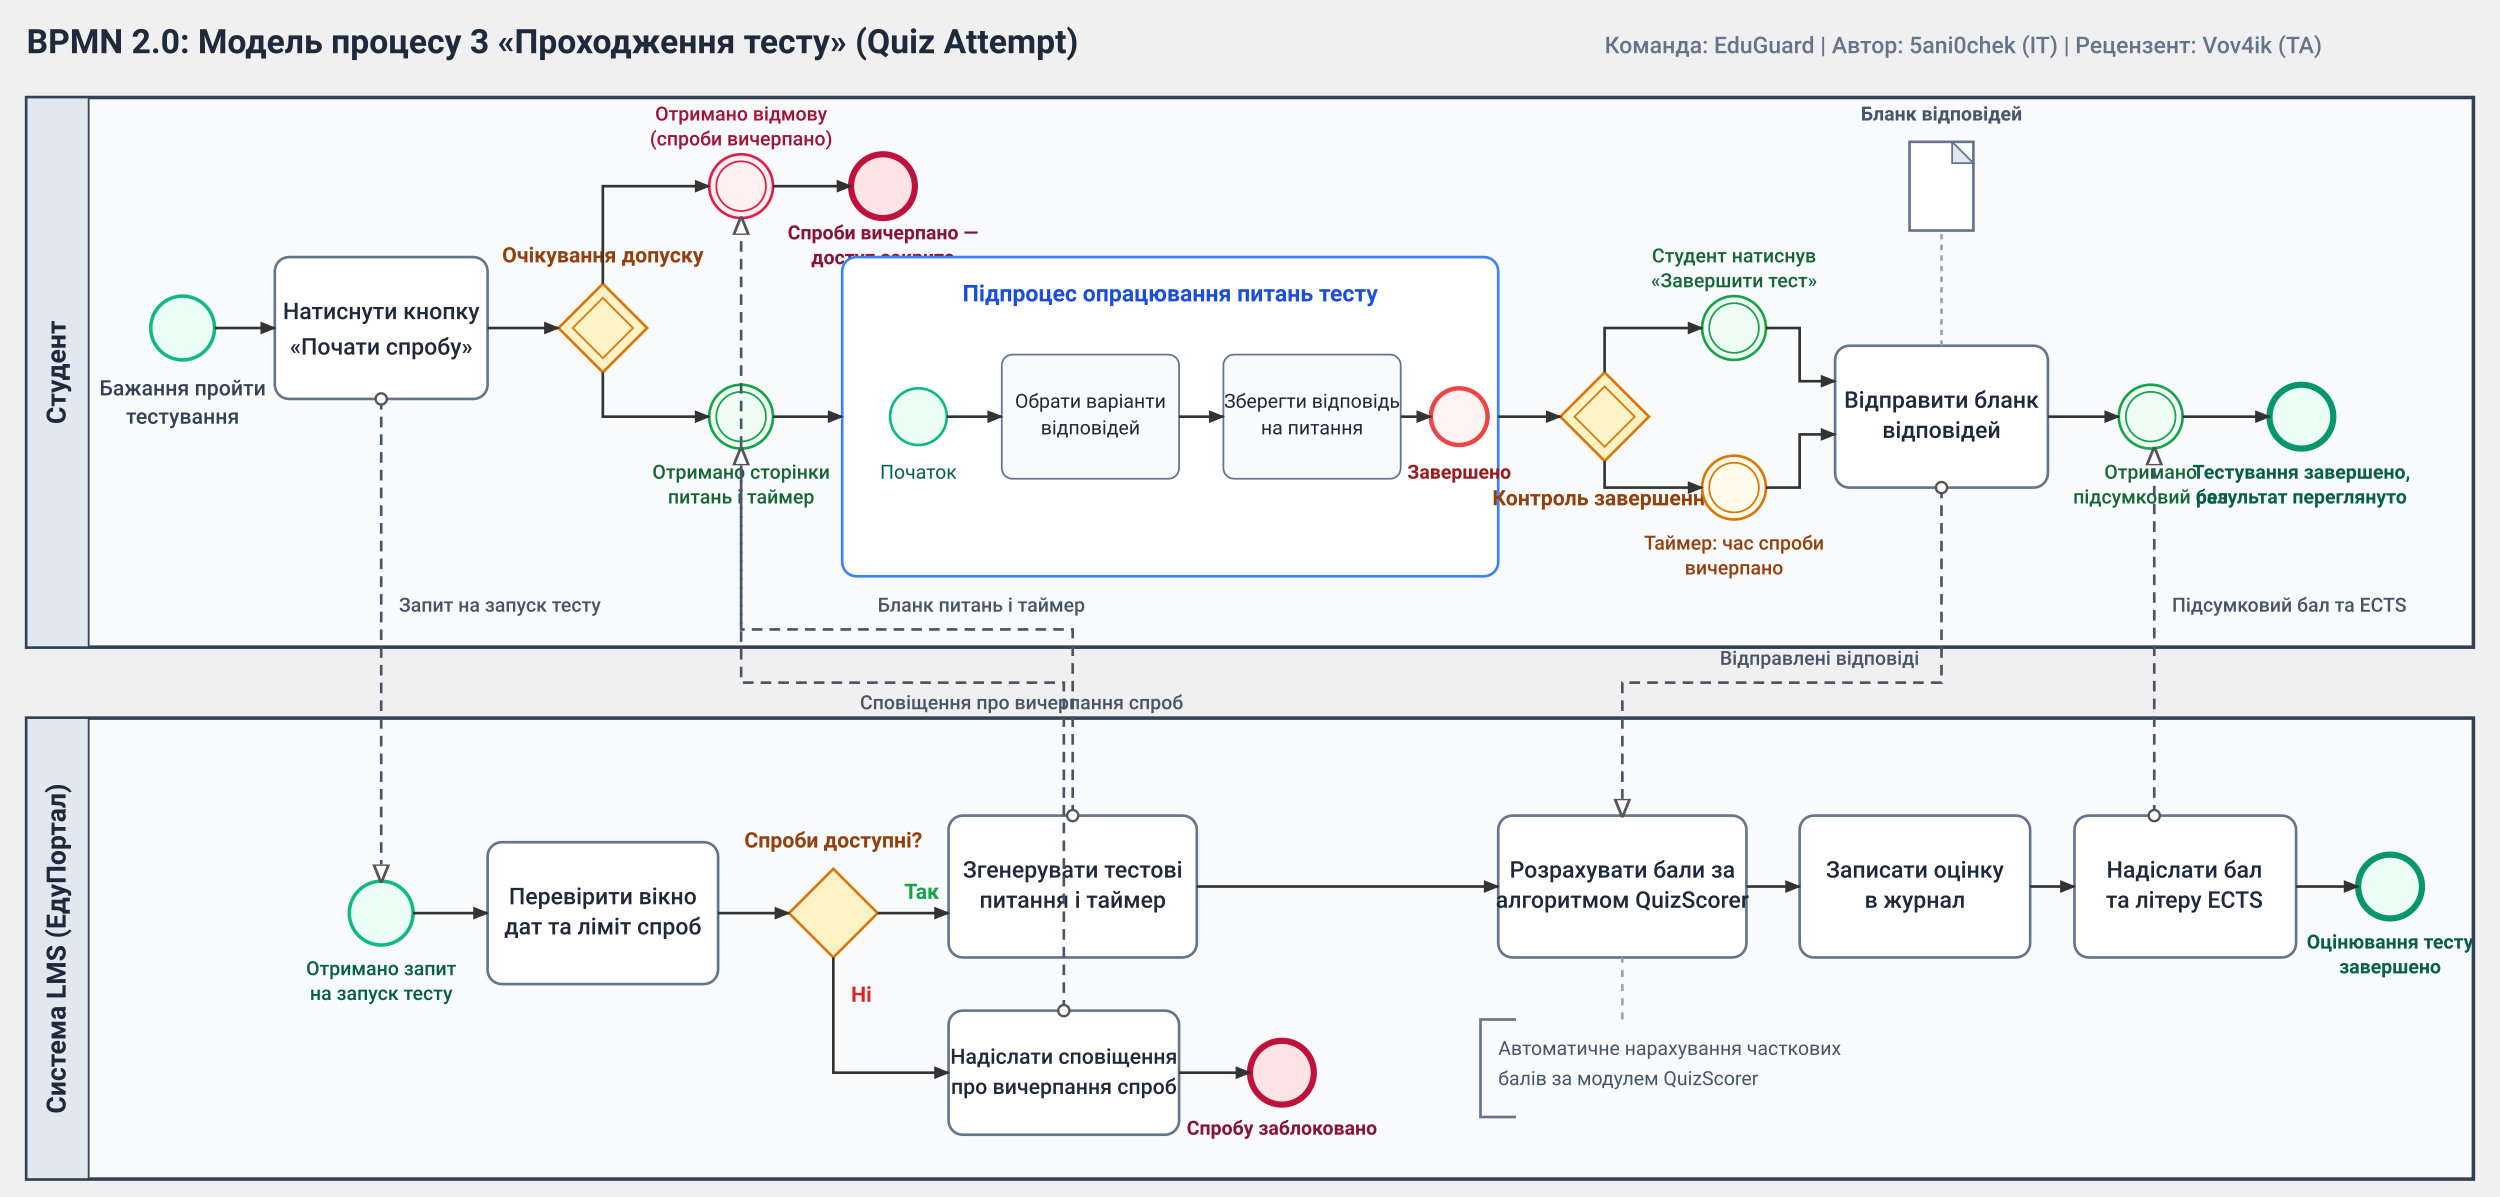
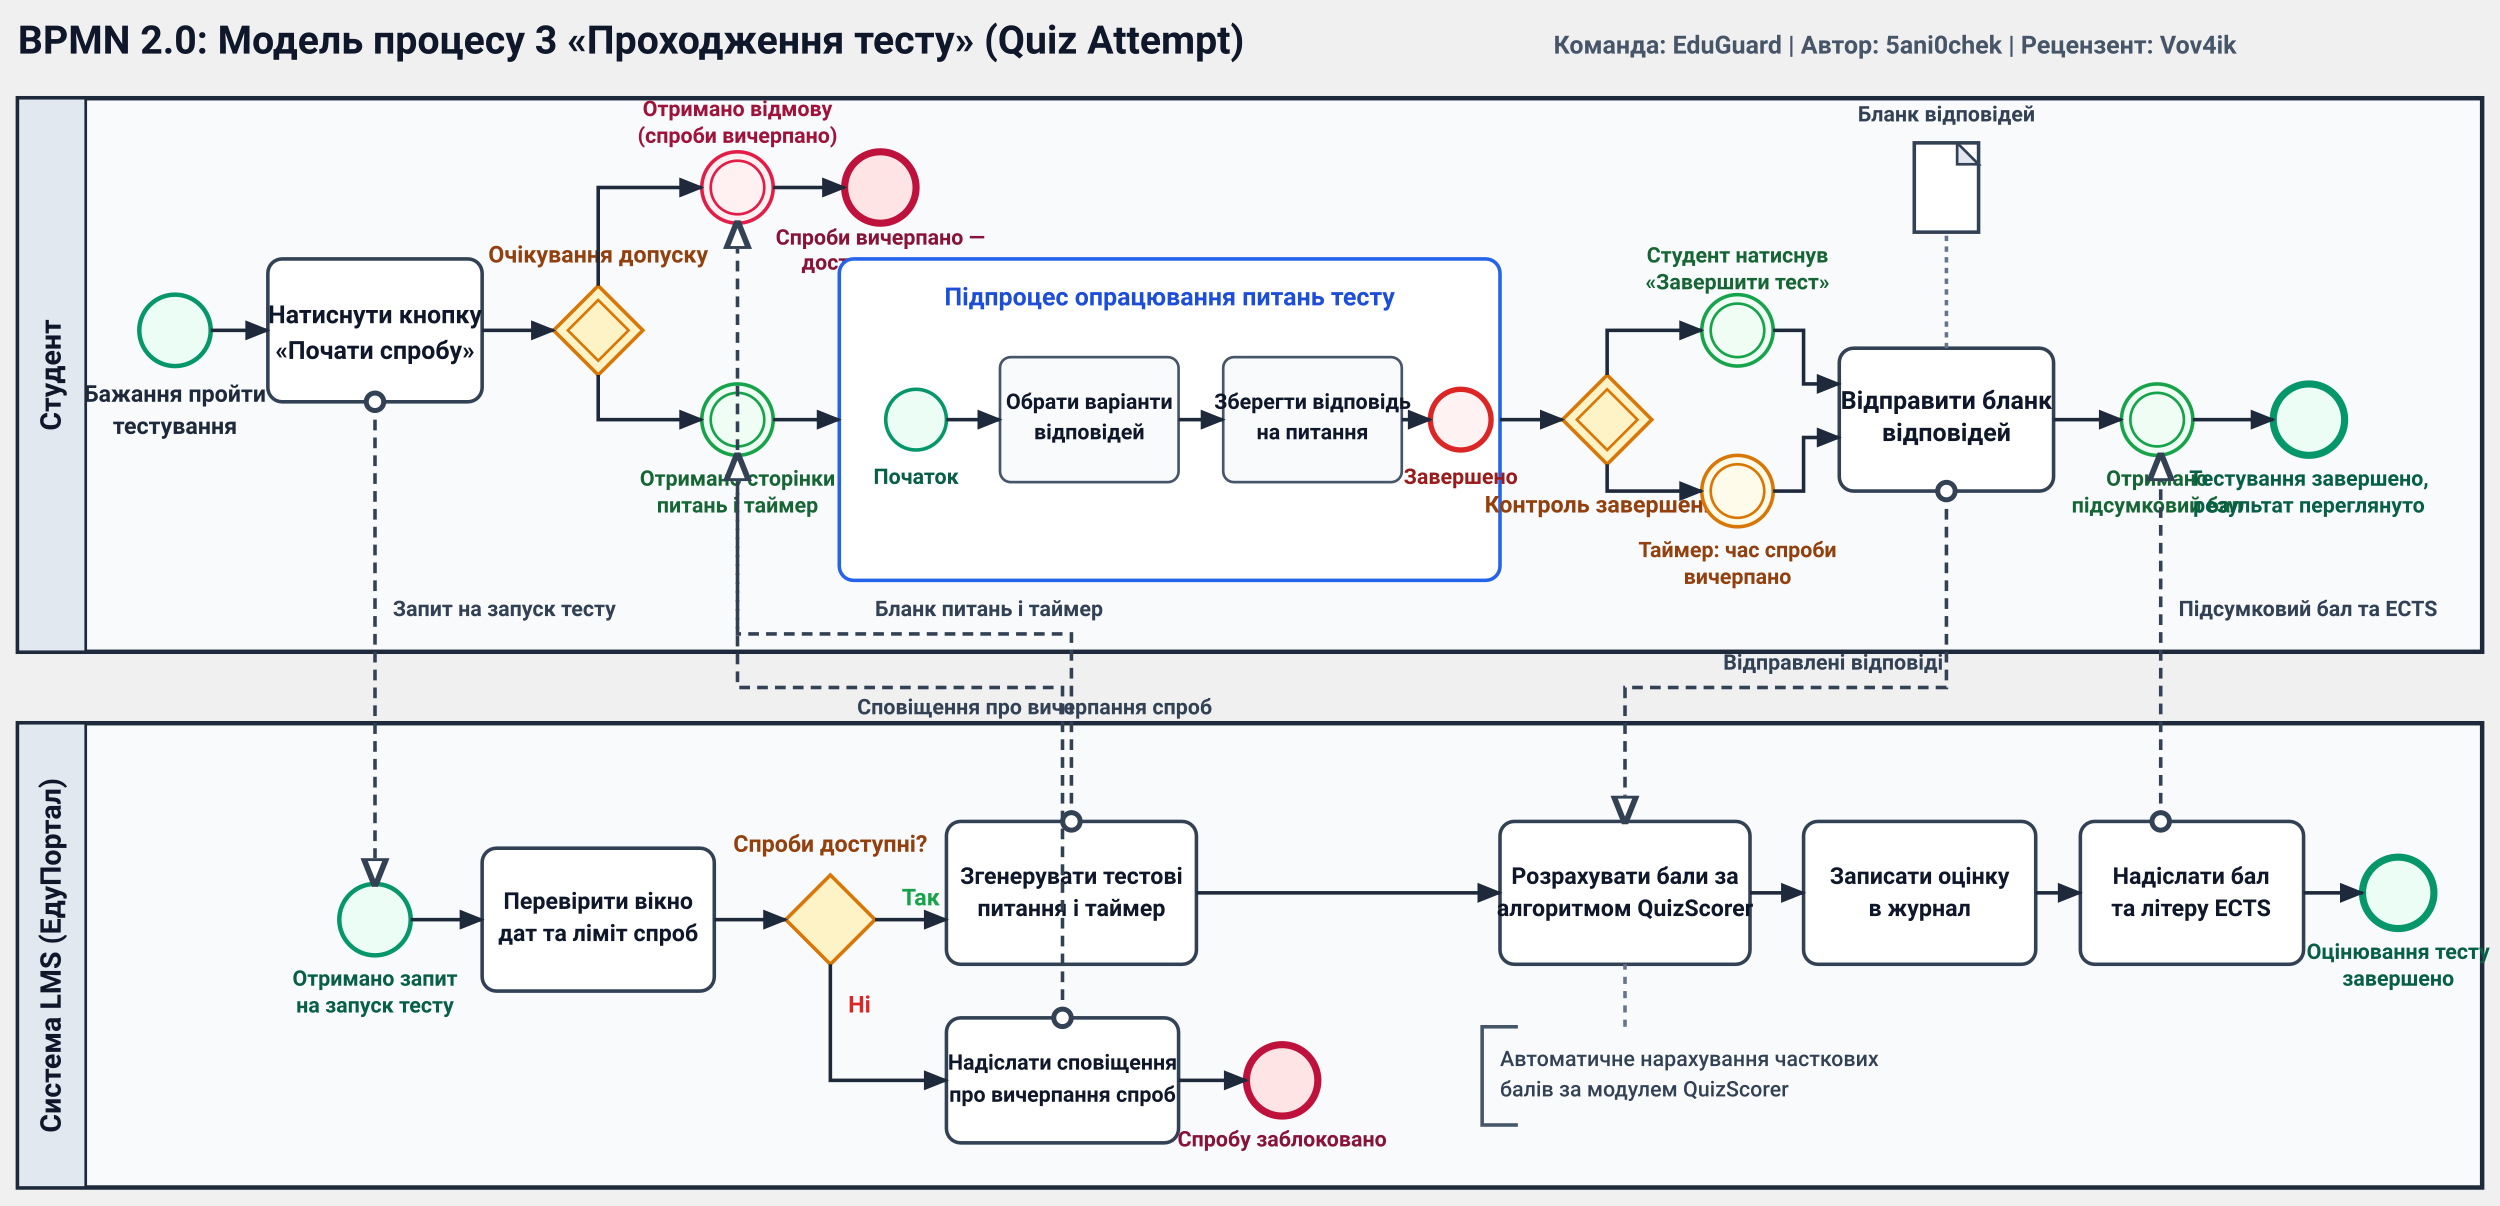
- <svg xmlns="http://www.w3.org/2000/svg" viewBox="145 25 1410 675" width="100%" height="100%" style="background-color: #ffffff; font-family: -apple-system, BlinkMacSystemFont, 'Segoe UI', Roboto, Helvetica, Arial, sans-serif;">
+ <svg xmlns="http://www.w3.org/2000/svg" viewBox="150 25 1400 675" width="100%" height="auto" style="background-color: #ffffff; font-family: -apple-system, BlinkMacSystemFont, 'Segoe UI', Roboto, Helvetica, Arial, sans-serif;">
  <defs>
-     <marker id="arrow" viewBox="0 0 10 10" refX="9" refY="5" markerWidth="6" markerHeight="6" orient="auto-start-reverse">
-       <path d="M 0 1 L 10 5 L 0 9 z" fill="#333333" />
+     <marker id="arrow" viewBox="0 0 10 10" refX="9" refY="5" markerWidth="7" markerHeight="7" orient="auto-start-reverse">
+       <path d="M 0 1 L 10 5 L 0 9 z" fill="#1e293b" />
    </marker>
-     <marker id="msg-arrow" viewBox="0 0 10 10" refX="9" refY="5" markerWidth="7" markerHeight="7" orient="auto-start-reverse">
-       <path d="M 0 1 L 10 5 L 0 9 z" fill="#ffffff" stroke="#555555" stroke-width="1.5" />
+     <marker id="msg-arrow" viewBox="0 0 10 10" refX="9" refY="5" markerWidth="8" markerHeight="8" orient="auto-start-reverse">
+       <path d="M 0 1 L 10 5 L 0 9 z" fill="#ffffff" stroke="#334155" stroke-width="2" />
    </marker>
-     <marker id="msg-start" viewBox="0 0 10 10" refX="5" refY="5" markerWidth="6" markerHeight="6" orient="auto">
-       <circle cx="5" cy="5" r="3.5" fill="#ffffff" stroke="#555555" stroke-width="1.5" />
+     <marker id="msg-start" viewBox="0 0 10 10" refX="5" refY="5" markerWidth="7" markerHeight="7" orient="auto">
+       <circle cx="5" cy="5" r="3.5" fill="#ffffff" stroke="#334155" stroke-width="2" />
    </marker>
  </defs>
-   <text x="160" y="55" font-size="19" font-weight="bold" fill="#1e293b">BPMN 2.0: Модель процесу 3 «Проходження тесту» (Quiz Attempt)</text>
-   <text x="1050" y="55" font-size="13" font-weight="500" fill="#64748b">Команда: EduGuard | Автор: 5ani0chek (ІТ) | Рецензент: Vov4ik (ТА)</text>
-   <rect x="160" y="80" width="1380" height="310" fill="#f8fafc" stroke="#334155" stroke-width="2" />
-   <rect x="160" y="80" width="35" height="310" fill="#e2e8f0" stroke="#334155" stroke-width="1" />
-   <text x="-235" y="182" transform="rotate(-90)" font-size="15" font-weight="bold" fill="#1e293b" text-anchor="middle">Студент</text>
-   <circle cx="248" cy="210" r="18" fill="#ecfdf5" stroke="#10b981" stroke-width="2" />
-   <text x="248" y="248" font-size="12" font-weight="500" fill="#334155" text-anchor="middle">Бажання пройти</text>
-   <text x="248" y="264" font-size="12" font-weight="500" fill="#334155" text-anchor="middle">тестування</text>
-   <rect x="300" y="170" width="120" height="80" rx="8" fill="#ffffff" stroke="#64748b" stroke-width="1.5" />
-   <text x="360" y="205" font-size="13" font-weight="500" fill="#1e293b" text-anchor="middle">Натиснути кнопку</text>
-   <text x="360" y="225" font-size="13" font-weight="500" fill="#1e293b" text-anchor="middle">«Почати спробу»</text>
-   <polygon points="485,185 510,210 485,235 460,210" fill="#fef3c7" stroke="#d97706" stroke-width="1.5" />
-   <polygon points="485,193 502,210 485,227 468,210" fill="none" stroke="#d97706" stroke-width="1" />
-   <text x="485" y="173" font-size="12" font-weight="600" fill="#92400e" text-anchor="middle">Очікування допуску</text>
-   <circle cx="563" cy="130" r="18" fill="#fff1f2" stroke="#e11d48" stroke-width="1.5" />
-   <circle cx="563" cy="130" r="14" fill="none" stroke="#e11d48" stroke-width="1" />
-   <text x="563" y="93" font-size="11" font-weight="500" fill="#9f1239" text-anchor="middle">Отримано відмову</text>
-   <text x="563" y="107" font-size="11" font-weight="500" fill="#9f1239" text-anchor="middle">(спроби вичерпано)</text>
-   <circle cx="643" cy="130" r="18" fill="#ffe4e6" stroke="#be123c" stroke-width="3.5" />
-   <text x="643" y="160" font-size="11" font-weight="600" fill="#881337" text-anchor="middle">Спроби вичерпано —</text>
-   <text x="643" y="174" font-size="11" font-weight="600" fill="#881337" text-anchor="middle">доступ закрито</text>
-   <circle cx="563" cy="260" r="18" fill="#f0fdf4" stroke="#16a34a" stroke-width="1.5" />
-   <circle cx="563" cy="260" r="14" fill="none" stroke="#16a34a" stroke-width="1" />
-   <text x="563" y="295" font-size="11" font-weight="500" fill="#166534" text-anchor="middle">Отримано сторінки</text>
-   <text x="563" y="309" font-size="11" font-weight="500" fill="#166534" text-anchor="middle">питань і таймер</text>
-   <rect x="620" y="170" width="370" height="180" rx="8" fill="#ffffff" stroke="#3b82f6" stroke-width="1.5" />
-   <text x="805" y="195" font-size="13" font-weight="bold" fill="#1d4ed8" text-anchor="middle">Підпроцес опрацювання питань тесту</text>
-   <circle cx="663" cy="260" r="16" fill="#ecfdf5" stroke="#10b981" stroke-width="1.5" />
-   <text x="663" y="295" font-size="11" fill="#065f46" text-anchor="middle">Початок</text>
-   <rect x="710" y="225" width="100" height="70" rx="6" fill="#f8fafc" stroke="#64748b" stroke-width="1" />
-   <text x="760" y="255" font-size="11" fill="#1e293b" text-anchor="middle">Обрати варіанти</text>
-   <text x="760" y="270" font-size="11" fill="#1e293b" text-anchor="middle">відповідей</text>
-   <rect x="835" y="225" width="100" height="70" rx="6" fill="#f8fafc" stroke="#64748b" stroke-width="1" />
-   <text x="885" y="255" font-size="11" fill="#1e293b" text-anchor="middle">Зберегти відповідь</text>
-   <text x="885" y="270" font-size="11" fill="#1e293b" text-anchor="middle">на питання</text>
-   <circle cx="968" cy="260" r="16" fill="#fef2f2" stroke="#ef4444" stroke-width="2.5" />
-   <text x="968" y="295" font-size="11" font-weight="600" fill="#991b1b" text-anchor="middle">Завершено</text>
-   <polygon points="1050,235 1075,260 1050,285 1025,260" fill="#fef3c7" stroke="#d97706" stroke-width="1.5" />
-   <polygon points="1050,243 1067,260 1050,277 1033,260" fill="none" stroke="#d97706" stroke-width="1" />
-   <text x="1050" y="310" font-size="12" font-weight="600" fill="#92400e" text-anchor="middle">Контроль завершення</text>
-   <circle cx="1123" cy="210" r="18" fill="#f0fdf4" stroke="#16a34a" stroke-width="1.5" />
-   <circle cx="1123" cy="210" r="14" fill="none" stroke="#16a34a" stroke-width="1" />
-   <text x="1123" y="173" font-size="11" font-weight="500" fill="#166534" text-anchor="middle">Студент натиснув</text>
-   <text x="1123" y="187" font-size="11" font-weight="500" fill="#166534" text-anchor="middle">«Завершити тест»</text>
-   <circle cx="1123" cy="300" r="18" fill="#fffbeb" stroke="#d97706" stroke-width="1.5" />
-   <circle cx="1123" cy="300" r="14" fill="none" stroke="#d97706" stroke-width="1" />
-   <text x="1123" y="335" font-size="11" font-weight="500" fill="#92400e" text-anchor="middle">Таймер: час спроби</text>
-   <text x="1123" y="349" font-size="11" font-weight="500" fill="#92400e" text-anchor="middle">вичерпано</text>
-   <rect x="1180" y="220" width="120" height="80" rx="8" fill="#ffffff" stroke="#64748b" stroke-width="1.5" />
-   <text x="1240" y="255" font-size="13" font-weight="500" fill="#1e293b" text-anchor="middle">Відправити бланк</text>
-   <text x="1240" y="272" font-size="13" font-weight="500" fill="#1e293b" text-anchor="middle">відповідей</text>
-   <rect x="1222" y="105" width="36" height="50" fill="#ffffff" stroke="#64748b" stroke-width="1.5" />
-   <polyline points="1246,105 1258,117 1246,117 1246,105" fill="#e2e8f0" stroke="#64748b" stroke-width="1" />
-   <text x="1240" y="93" font-size="11" font-weight="600" fill="#475569" text-anchor="middle">Бланк відповідей</text>
-   <circle cx="1358" cy="260" r="18" fill="#f0fdf4" stroke="#16a34a" stroke-width="1.5" />
-   <circle cx="1358" cy="260" r="14" fill="none" stroke="#16a34a" stroke-width="1" />
-   <text x="1358" y="295" font-size="11" font-weight="500" fill="#166534" text-anchor="middle">Отримано</text>
-   <text x="1358" y="309" font-size="11" font-weight="500" fill="#166534" text-anchor="middle">підсумковий бал</text>
-   <circle cx="1443" cy="260" r="18" fill="#ecfdf5" stroke="#059669" stroke-width="3.5" />
-   <text x="1443" y="295" font-size="11" font-weight="600" fill="#065f46" text-anchor="middle">Тестування завершено,</text>
-   <text x="1443" y="309" font-size="11" font-weight="600" fill="#065f46" text-anchor="middle">результат переглянуто</text>
-   <rect x="160" y="430" width="1380" height="260" fill="#f8fafc" stroke="#334155" stroke-width="2" />
-   <rect x="160" y="430" width="35" height="260" fill="#e2e8f0" stroke="#334155" stroke-width="1" />
-   <text x="-560" y="182" transform="rotate(-90)" font-size="15" font-weight="bold" fill="#1e293b" text-anchor="middle">Система LMS (ЕдуПортал)</text>
-   <circle cx="360" cy="540" r="18" fill="#ecfdf5" stroke="#10b981" stroke-width="2" />
-   <text x="360" y="575" font-size="11" font-weight="500" fill="#065f46" text-anchor="middle">Отримано запит</text>
-   <text x="360" y="589" font-size="11" font-weight="500" fill="#065f46" text-anchor="middle">на запуск тесту</text>
-   <rect x="420" y="500" width="130" height="80" rx="8" fill="#ffffff" stroke="#64748b" stroke-width="1.5" />
-   <text x="485" y="535" font-size="13" font-weight="500" fill="#1e293b" text-anchor="middle">Перевірити вікно</text>
-   <text x="485" y="552" font-size="13" font-weight="500" fill="#1e293b" text-anchor="middle">дат та ліміт спроб</text>
-   <polygon points="615,515 640,540 615,565 590,540" fill="#fef3c7" stroke="#d97706" stroke-width="1.5" />
-   <text x="615" y="503" font-size="12" font-weight="600" fill="#92400e" text-anchor="middle">Спроби доступні?</text>
-   <rect x="680" y="595" width="130" height="70" rx="8" fill="#ffffff" stroke="#64748b" stroke-width="1.5" />
-   <text x="745" y="625" font-size="12" font-weight="500" fill="#1e293b" text-anchor="middle">Надіслати сповіщення</text>
-   <text x="745" y="642" font-size="12" font-weight="500" fill="#1e293b" text-anchor="middle">про вичерпання спроб</text>
-   <circle cx="868" cy="630" r="18" fill="#ffe4e6" stroke="#be123c" stroke-width="3.5" />
-   <text x="868" y="665" font-size="11" font-weight="600" fill="#881337" text-anchor="middle">Спробу заблоковано</text>
-   <rect x="680" y="485" width="140" height="80" rx="8" fill="#ffffff" stroke="#64748b" stroke-width="1.5" />
-   <text x="750" y="520" font-size="13" font-weight="500" fill="#1e293b" text-anchor="middle">Згенерувати тестові</text>
-   <text x="750" y="537" font-size="13" font-weight="500" fill="#1e293b" text-anchor="middle">питання і таймер</text>
-   <rect x="990" y="485" width="140" height="80" rx="8" fill="#ffffff" stroke="#64748b" stroke-width="1.5" />
-   <text x="1060" y="520" font-size="13" font-weight="500" fill="#1e293b" text-anchor="middle">Розрахувати бали за</text>
-   <text x="1060" y="537" font-size="13" font-weight="500" fill="#1e293b" text-anchor="middle">алгоритмом QuizScorer</text>
-   <rect x="1160" y="485" width="130" height="80" rx="8" fill="#ffffff" stroke="#64748b" stroke-width="1.5" />
-   <text x="1225" y="520" font-size="13" font-weight="500" fill="#1e293b" text-anchor="middle">Записати оцінку</text>
-   <text x="1225" y="537" font-size="13" font-weight="500" fill="#1e293b" text-anchor="middle">в журнал</text>
-   <rect x="1315" y="485" width="125" height="80" rx="8" fill="#ffffff" stroke="#64748b" stroke-width="1.5" />
-   <text x="1377" y="520" font-size="13" font-weight="500" fill="#1e293b" text-anchor="middle">Надіслати бал</text>
-   <text x="1377" y="537" font-size="13" font-weight="500" fill="#1e293b" text-anchor="middle">та літеру ECTS</text>
-   <circle cx="1493" cy="525" r="18" fill="#ecfdf5" stroke="#059669" stroke-width="3.5" />
-   <text x="1493" y="560" font-size="11" font-weight="600" fill="#065f46" text-anchor="middle">Оцінювання тесту</text>
-   <text x="1493" y="574" font-size="11" font-weight="600" fill="#065f46" text-anchor="middle">завершено</text>
-   <path d="M 1000 600 L 980 600 L 980 655 L 1000 655" fill="none" stroke="#64748b" stroke-width="1.5" />
-   <text x="990" y="620" font-size="11" fill="#475569">Автоматичне нарахування часткових</text>
-   <text x="990" y="637" font-size="11" fill="#475569">балів за модулем QuizScorer</text>
-   <path d="M 1060 600 L 1060 565" fill="none" stroke="#94a3b8" stroke-width="1.5" stroke-dasharray="4,4" />
-   <path d="M 266 210 L 300 210" fill="none" stroke="#333333" stroke-width="1.5" marker-end="url(#arrow)" />
-   <path d="M 420 210 L 460 210" fill="none" stroke="#333333" stroke-width="1.5" marker-end="url(#arrow)" />
-   <path d="M 485 185 L 485 130 L 545 130" fill="none" stroke="#333333" stroke-width="1.5" marker-end="url(#arrow)" />
-   <path d="M 581 130 L 625 130" fill="none" stroke="#333333" stroke-width="1.5" marker-end="url(#arrow)" />
-   <path d="M 485 235 L 485 260 L 545 260" fill="none" stroke="#333333" stroke-width="1.5" marker-end="url(#arrow)" />
-   <path d="M 581 260 L 620 260" fill="none" stroke="#333333" stroke-width="1.5" marker-end="url(#arrow)" />
-   <path d="M 679 260 L 710 260" fill="none" stroke="#333333" stroke-width="1.5" marker-end="url(#arrow)" />
-   <path d="M 810 260 L 835 260" fill="none" stroke="#333333" stroke-width="1.5" marker-end="url(#arrow)" />
-   <path d="M 935 260 L 952 260" fill="none" stroke="#333333" stroke-width="1.5" marker-end="url(#arrow)" />
-   <path d="M 990 260 L 1025 260" fill="none" stroke="#333333" stroke-width="1.5" marker-end="url(#arrow)" />
-   <path d="M 1050 235 L 1050 210 L 1105 210" fill="none" stroke="#333333" stroke-width="1.5" marker-end="url(#arrow)" />
-   <path d="M 1050 285 L 1050 300 L 1105 300" fill="none" stroke="#333333" stroke-width="1.5" marker-end="url(#arrow)" />
-   <path d="M 1141 210 L 1160 210 L 1160 240 L 1180 240" fill="none" stroke="#333333" stroke-width="1.5" marker-end="url(#arrow)" />
-   <path d="M 1141 300 L 1160 300 L 1160 270 L 1180 270" fill="none" stroke="#333333" stroke-width="1.5" marker-end="url(#arrow)" />
-   <path d="M 1300 260 L 1340 260" fill="none" stroke="#333333" stroke-width="1.5" marker-end="url(#arrow)" />
-   <path d="M 1376 260 L 1425 260" fill="none" stroke="#333333" stroke-width="1.5" marker-end="url(#arrow)" />
-   <path d="M 378 540 L 420 540" fill="none" stroke="#333333" stroke-width="1.5" marker-end="url(#arrow)" />
-   <path d="M 550 540 L 590 540" fill="none" stroke="#333333" stroke-width="1.5" marker-end="url(#arrow)" />
-   <path d="M 640 540 L 680 540" fill="none" stroke="#333333" stroke-width="1.5" marker-end="url(#arrow)" />
-   <text x="655" y="532" font-size="12" fill="#16a34a" font-weight="bold">Так</text>
-   <path d="M 615 565 L 615 630 L 680 630" fill="none" stroke="#333333" stroke-width="1.5" marker-end="url(#arrow)" />
-   <text x="625" y="590" font-size="12" fill="#dc2626" font-weight="bold">Ні</text>
-   <path d="M 810 630 L 850 630" fill="none" stroke="#333333" stroke-width="1.5" marker-end="url(#arrow)" />
-   <path d="M 820 525 L 990 525" fill="none" stroke="#333333" stroke-width="1.5" marker-end="url(#arrow)" />
-   <path d="M 1130 525 L 1160 525" fill="none" stroke="#333333" stroke-width="1.5" marker-end="url(#arrow)" />
-   <path d="M 1290 525 L 1315 525" fill="none" stroke="#333333" stroke-width="1.5" marker-end="url(#arrow)" />
-   <path d="M 1440 525 L 1475 525" fill="none" stroke="#333333" stroke-width="1.5" marker-end="url(#arrow)" />
-   <path d="M 360 250 L 360 522" fill="none" stroke="#475569" stroke-width="1.5" stroke-dasharray="6,4" marker-start="url(#msg-start)" marker-end="url(#msg-arrow)" />
-   <text x="370" y="370" font-size="11" font-weight="500" fill="#475569">Запит на запуск тесту</text>
-   <path d="M 745 595 L 745 410 L 563 410 L 563 148" fill="none" stroke="#475569" stroke-width="1.5" stroke-dasharray="6,4" marker-start="url(#msg-start)" marker-end="url(#msg-arrow)" />
-   <text x="630" y="425" font-size="11" font-weight="500" fill="#475569">Сповіщення про вичерпання спроб</text>
-   <path d="M 750 485 L 750 380 L 563 380 L 563 278" fill="none" stroke="#475569" stroke-width="1.5" stroke-dasharray="6,4" marker-start="url(#msg-start)" marker-end="url(#msg-arrow)" />
-   <text x="640" y="370" font-size="11" font-weight="500" fill="#475569">Бланк питань і таймер</text>
-   <path d="M 1240 300 L 1240 410 L 1060 410 L 1060 485" fill="none" stroke="#475569" stroke-width="1.5" stroke-dasharray="6,4" marker-start="url(#msg-start)" marker-end="url(#msg-arrow)" />
-   <text x="1115" y="400" font-size="11" font-weight="500" fill="#475569">Відправлені відповіді</text>
-   <path d="M 1360 485 L 1360 278" fill="none" stroke="#475569" stroke-width="1.5" stroke-dasharray="6,4" marker-start="url(#msg-start)" marker-end="url(#msg-arrow)" />
-   <text x="1370" y="370" font-size="11" font-weight="500" fill="#475569">Підсумковий бал та ECTS</text>
-   <path d="M 1240 220 L 1240 155" fill="none" stroke="#94a3b8" stroke-width="1.5" stroke-dasharray="3,3" />
+   <text x="160" y="55" font-size="22" font-weight="bold" fill="#0f172a">BPMN 2.0: Модель процесу 3 «Проходження тесту» (Quiz Attempt)</text>
+   <text x="1020" y="55" font-size="14" font-weight="600" fill="#475569">Команда: EduGuard | Автор: 5ani0chek | Рецензент: Vov4ik</text>
+   <rect x="160" y="80" width="1380" height="310" fill="#f8fafc" stroke="#1e293b" stroke-width="2.5" />
+   <rect x="160" y="80" width="38" height="310" fill="#e2e8f0" stroke="#1e293b" stroke-width="1.5" />
+   <text x="-235" y="184" transform="rotate(-90)" font-size="16" font-weight="bold" fill="#0f172a" text-anchor="middle">Студент</text>
+   <circle cx="248" cy="210" r="20" fill="#ecfdf5" stroke="#059669" stroke-width="2.5" />
+   <text x="248" y="250" font-size="13" font-weight="600" fill="#1e293b" text-anchor="middle">Бажання пройти</text>
+   <text x="248" y="268" font-size="13" font-weight="600" fill="#1e293b" text-anchor="middle">тестування</text>
+   <rect x="300" y="170" width="120" height="80" rx="8" fill="#ffffff" stroke="#334155" stroke-width="2" />
+   <text x="360" y="206" font-size="14" font-weight="600" fill="#0f172a" text-anchor="middle">Натиснути кнопку</text>
+   <text x="360" y="226" font-size="14" font-weight="600" fill="#0f172a" text-anchor="middle">«Почати спробу»</text>
+   <polygon points="485,185 510,210 485,235 460,210" fill="#fef3c7" stroke="#d97706" stroke-width="2" />
+   <polygon points="485,193 502,210 485,227 468,210" fill="none" stroke="#d97706" stroke-width="1.5" />
+   <text x="485" y="172" font-size="13" font-weight="bold" fill="#92400e" text-anchor="middle">Очікування допуску</text>
+   <circle cx="563" cy="130" r="20" fill="#fff1f2" stroke="#e11d48" stroke-width="2" />
+   <circle cx="563" cy="130" r="15" fill="none" stroke="#e11d48" stroke-width="1.5" />
+   <text x="563" y="90" font-size="12" font-weight="600" fill="#9f1239" text-anchor="middle">Отримано відмову</text>
+   <text x="563" y="105" font-size="12" font-weight="600" fill="#9f1239" text-anchor="middle">(спроби вичерпано)</text>
+   <circle cx="643" cy="130" r="20" fill="#ffe4e6" stroke="#be123c" stroke-width="4" />
+   <text x="643" y="162" font-size="12" font-weight="bold" fill="#881337" text-anchor="middle">Спроби вичерпано —</text>
+   <text x="643" y="176" font-size="12" font-weight="bold" fill="#881337" text-anchor="middle">доступ закрито</text>
+   <circle cx="563" cy="260" r="20" fill="#f0fdf4" stroke="#16a34a" stroke-width="2" />
+   <circle cx="563" cy="260" r="15" fill="none" stroke="#16a34a" stroke-width="1.5" />
+   <text x="563" y="297" font-size="12" font-weight="600" fill="#166534" text-anchor="middle">Отримано сторінки</text>
+   <text x="563" y="312" font-size="12" font-weight="600" fill="#166534" text-anchor="middle">питань і таймер</text>
+   <rect x="620" y="170" width="370" height="180" rx="8" fill="#ffffff" stroke="#2563eb" stroke-width="2" />
+   <text x="805" y="196" font-size="14" font-weight="bold" fill="#1d4ed8" text-anchor="middle">Підпроцес опрацювання питань тесту</text>
+   <circle cx="663" cy="260" r="17" fill="#ecfdf5" stroke="#059669" stroke-width="2" />
+   <text x="663" y="296" font-size="12" font-weight="600" fill="#065f46" text-anchor="middle">Початок</text>
+   <rect x="710" y="225" width="100" height="70" rx="6" fill="#f8fafc" stroke="#475569" stroke-width="1.5" />
+   <text x="760" y="254" font-size="12" font-weight="600" fill="#0f172a" text-anchor="middle">Обрати варіанти</text>
+   <text x="760" y="271" font-size="12" font-weight="600" fill="#0f172a" text-anchor="middle">відповідей</text>
+   <rect x="835" y="225" width="100" height="70" rx="6" fill="#f8fafc" stroke="#475569" stroke-width="1.5" />
+   <text x="885" y="254" font-size="12" font-weight="600" fill="#0f172a" text-anchor="middle">Зберегти відповідь</text>
+   <text x="885" y="271" font-size="12" font-weight="600" fill="#0f172a" text-anchor="middle">на питання</text>
+   <circle cx="968" cy="260" r="17" fill="#fef2f2" stroke="#dc2626" stroke-width="3" />
+   <text x="968" y="296" font-size="12" font-weight="bold" fill="#991b1b" text-anchor="middle">Завершено</text>
+   <polygon points="1050,235 1075,260 1050,285 1025,260" fill="#fef3c7" stroke="#d97706" stroke-width="2" />
+   <polygon points="1050,243 1067,260 1050,277 1033,260" fill="none" stroke="#d97706" stroke-width="1.5" />
+   <text x="1050" y="312" font-size="13" font-weight="bold" fill="#92400e" text-anchor="middle">Контроль завершення</text>
+   <circle cx="1123" cy="210" r="20" fill="#f0fdf4" stroke="#16a34a" stroke-width="2" />
+   <circle cx="1123" cy="210" r="15" fill="none" stroke="#16a34a" stroke-width="1.5" />
+   <text x="1123" y="172" font-size="12" font-weight="600" fill="#166534" text-anchor="middle">Студент натиснув</text>
+   <text x="1123" y="187" font-size="12" font-weight="600" fill="#166534" text-anchor="middle">«Завершити тест»</text>
+   <circle cx="1123" cy="300" r="20" fill="#fffbeb" stroke="#d97706" stroke-width="2" />
+   <circle cx="1123" cy="300" r="15" fill="none" stroke="#d97706" stroke-width="1.5" />
+   <text x="1123" y="337" font-size="12" font-weight="600" fill="#92400e" text-anchor="middle">Таймер: час спроби</text>
+   <text x="1123" y="352" font-size="12" font-weight="600" fill="#92400e" text-anchor="middle">вичерпано</text>
+   <rect x="1180" y="220" width="120" height="80" rx="8" fill="#ffffff" stroke="#334155" stroke-width="2" />
+   <text x="1240" y="254" font-size="14" font-weight="600" fill="#0f172a" text-anchor="middle">Відправити бланк</text>
+   <text x="1240" y="272" font-size="14" font-weight="600" fill="#0f172a" text-anchor="middle">відповідей</text>
+   <rect x="1222" y="105" width="36" height="50" fill="#ffffff" stroke="#334155" stroke-width="2" />
+   <polyline points="1246,105 1258,117 1246,117 1246,105" fill="#e2e8f0" stroke="#334155" stroke-width="1.5" />
+   <text x="1240" y="93" font-size="12" font-weight="bold" fill="#334155" text-anchor="middle">Бланк відповідей</text>
+   <circle cx="1358" cy="260" r="20" fill="#f0fdf4" stroke="#16a34a" stroke-width="2" />
+   <circle cx="1358" cy="260" r="15" fill="none" stroke="#16a34a" stroke-width="1.5" />
+   <text x="1358" y="297" font-size="12" font-weight="600" fill="#166534" text-anchor="middle">Отримано</text>
+   <text x="1358" y="312" font-size="12" font-weight="600" fill="#166534" text-anchor="middle">підсумковий бал</text>
+   <circle cx="1443" cy="260" r="20" fill="#ecfdf5" stroke="#059669" stroke-width="4" />
+   <text x="1443" y="297" font-size="12" font-weight="bold" fill="#065f46" text-anchor="middle">Тестування завершено,</text>
+   <text x="1443" y="312" font-size="12" font-weight="bold" fill="#065f46" text-anchor="middle">результат переглянуто</text>
+   <rect x="160" y="430" width="1380" height="260" fill="#f8fafc" stroke="#1e293b" stroke-width="2.5" />
+   <rect x="160" y="430" width="38" height="260" fill="#e2e8f0" stroke="#1e293b" stroke-width="1.5" />
+   <text x="-560" y="184" transform="rotate(-90)" font-size="16" font-weight="bold" fill="#0f172a" text-anchor="middle">Система LMS (ЕдуПортал)</text>
+   <circle cx="360" cy="540" r="20" fill="#ecfdf5" stroke="#059669" stroke-width="2.5" />
+   <text x="360" y="577" font-size="12" font-weight="600" fill="#065f46" text-anchor="middle">Отримано запит</text>
+   <text x="360" y="592" font-size="12" font-weight="600" fill="#065f46" text-anchor="middle">на запуск тесту</text>
+   <rect x="420" y="500" width="130" height="80" rx="8" fill="#ffffff" stroke="#334155" stroke-width="2" />
+   <text x="485" y="534" font-size="13" font-weight="600" fill="#0f172a" text-anchor="middle">Перевірити вікно</text>
+   <text x="485" y="552" font-size="13" font-weight="600" fill="#0f172a" text-anchor="middle">дат та ліміт спроб</text>
+   <polygon points="615,515 640,540 615,565 590,540" fill="#fef3c7" stroke="#d97706" stroke-width="2" />
+   <text x="615" y="502" font-size="13" font-weight="bold" fill="#92400e" text-anchor="middle">Спроби доступні?</text>
+   <rect x="680" y="595" width="130" height="70" rx="8" fill="#ffffff" stroke="#334155" stroke-width="2" />
+   <text x="745" y="624" font-size="12" font-weight="600" fill="#0f172a" text-anchor="middle">Надіслати сповіщення</text>
+   <text x="745" y="642" font-size="12" font-weight="600" fill="#0f172a" text-anchor="middle">про вичерпання спроб</text>
+   <circle cx="868" cy="630" r="20" fill="#ffe4e6" stroke="#be123c" stroke-width="4" />
+   <text x="868" y="667" font-size="12" font-weight="bold" fill="#881337" text-anchor="middle">Спробу заблоковано</text>
+   <rect x="680" y="485" width="140" height="80" rx="8" fill="#ffffff" stroke="#334155" stroke-width="2" />
+   <text x="750" y="520" font-size="13" font-weight="600" fill="#0f172a" text-anchor="middle">Згенерувати тестові</text>
+   <text x="750" y="538" font-size="13" font-weight="600" fill="#0f172a" text-anchor="middle">питання і таймер</text>
+   <rect x="990" y="485" width="140" height="80" rx="8" fill="#ffffff" stroke="#334155" stroke-width="2" />
+   <text x="1060" y="520" font-size="13" font-weight="600" fill="#0f172a" text-anchor="middle">Розрахувати бали за</text>
+   <text x="1060" y="538" font-size="13" font-weight="600" fill="#0f172a" text-anchor="middle">алгоритмом QuizScorer</text>
+   <rect x="1160" y="485" width="130" height="80" rx="8" fill="#ffffff" stroke="#334155" stroke-width="2" />
+   <text x="1225" y="520" font-size="13" font-weight="600" fill="#0f172a" text-anchor="middle">Записати оцінку</text>
+   <text x="1225" y="538" font-size="13" font-weight="600" fill="#0f172a" text-anchor="middle">в журнал</text>
+   <rect x="1315" y="485" width="125" height="80" rx="8" fill="#ffffff" stroke="#334155" stroke-width="2" />
+   <text x="1377" y="520" font-size="13" font-weight="600" fill="#0f172a" text-anchor="middle">Надіслати бал</text>
+   <text x="1377" y="538" font-size="13" font-weight="600" fill="#0f172a" text-anchor="middle">та літеру ECTS</text>
+   <circle cx="1493" cy="525" r="20" fill="#ecfdf5" stroke="#059669" stroke-width="4" />
+   <text x="1493" y="562" font-size="12" font-weight="bold" fill="#065f46" text-anchor="middle">Оцінювання тесту</text>
+   <text x="1493" y="577" font-size="12" font-weight="bold" fill="#065f46" text-anchor="middle">завершено</text>
+   <path d="M 1000 600 L 980 600 L 980 655 L 1000 655" fill="none" stroke="#475569" stroke-width="2" />
+   <text x="990" y="622" font-size="12" font-weight="500" fill="#334155">Автоматичне нарахування часткових</text>
+   <text x="990" y="639" font-size="12" font-weight="500" fill="#334155">балів за модулем QuizScorer</text>
+   <path d="M 1060 600 L 1060 565" fill="none" stroke="#64748b" stroke-width="2" stroke-dasharray="4,4" />
+   <path d="M 268 210 L 300 210" fill="none" stroke="#1e293b" stroke-width="2" marker-end="url(#arrow)" />
+   <path d="M 420 210 L 460 210" fill="none" stroke="#1e293b" stroke-width="2" marker-end="url(#arrow)" />
+   <path d="M 485 185 L 485 130 L 543 130" fill="none" stroke="#1e293b" stroke-width="2" marker-end="url(#arrow)" />
+   <path d="M 583 130 L 623 130" fill="none" stroke="#1e293b" stroke-width="2" marker-end="url(#arrow)" />
+   <path d="M 485 235 L 485 260 L 543 260" fill="none" stroke="#1e293b" stroke-width="2" marker-end="url(#arrow)" />
+   <path d="M 583 260 L 620 260" fill="none" stroke="#1e293b" stroke-width="2" marker-end="url(#arrow)" />
+   <path d="M 680 260 L 710 260" fill="none" stroke="#1e293b" stroke-width="2" marker-end="url(#arrow)" />
+   <path d="M 810 260 L 835 260" fill="none" stroke="#1e293b" stroke-width="2" marker-end="url(#arrow)" />
+   <path d="M 935 260 L 951 260" fill="none" stroke="#1e293b" stroke-width="2" marker-end="url(#arrow)" />
+   <path d="M 990 260 L 1025 260" fill="none" stroke="#1e293b" stroke-width="2" marker-end="url(#arrow)" />
+   <path d="M 1050 235 L 1050 210 L 1103 210" fill="none" stroke="#1e293b" stroke-width="2" marker-end="url(#arrow)" />
+   <path d="M 1050 285 L 1050 300 L 1103 300" fill="none" stroke="#1e293b" stroke-width="2" marker-end="url(#arrow)" />
+   <path d="M 1143 210 L 1160 210 L 1160 240 L 1180 240" fill="none" stroke="#1e293b" stroke-width="2" marker-end="url(#arrow)" />
+   <path d="M 1143 300 L 1160 300 L 1160 270 L 1180 270" fill="none" stroke="#1e293b" stroke-width="2" marker-end="url(#arrow)" />
+   <path d="M 1300 260 L 1338 260" fill="none" stroke="#1e293b" stroke-width="2" marker-end="url(#arrow)" />
+   <path d="M 1378 260 L 1423 260" fill="none" stroke="#1e293b" stroke-width="2" marker-end="url(#arrow)" />
+   <path d="M 380 540 L 420 540" fill="none" stroke="#1e293b" stroke-width="2" marker-end="url(#arrow)" />
+   <path d="M 550 540 L 590 540" fill="none" stroke="#1e293b" stroke-width="2" marker-end="url(#arrow)" />
+   <path d="M 640 540 L 680 540" fill="none" stroke="#1e293b" stroke-width="2" marker-end="url(#arrow)" />
+   <text x="655" y="532" font-size="13" fill="#16a34a" font-weight="bold">Так</text>
+   <path d="M 615 565 L 615 630 L 680 630" fill="none" stroke="#1e293b" stroke-width="2" marker-end="url(#arrow)" />
+   <text x="625" y="592" font-size="13" fill="#dc2626" font-weight="bold">Ні</text>
+   <path d="M 810 630 L 848 630" fill="none" stroke="#1e293b" stroke-width="2" marker-end="url(#arrow)" />
+   <path d="M 820 525 L 990 525" fill="none" stroke="#1e293b" stroke-width="2" marker-end="url(#arrow)" />
+   <path d="M 1130 525 L 1160 525" fill="none" stroke="#1e293b" stroke-width="2" marker-end="url(#arrow)" />
+   <path d="M 1290 525 L 1315 525" fill="none" stroke="#1e293b" stroke-width="2" marker-end="url(#arrow)" />
+   <path d="M 1440 525 L 1473 525" fill="none" stroke="#1e293b" stroke-width="2" marker-end="url(#arrow)" />
+   <path d="M 360 250 L 360 520" fill="none" stroke="#334155" stroke-width="2" stroke-dasharray="6,4" marker-start="url(#msg-start)" marker-end="url(#msg-arrow)" />
+   <text x="370" y="370" font-size="12" font-weight="600" fill="#334155">Запит на запуск тесту</text>
+   <path d="M 745 595 L 745 410 L 563 410 L 563 150" fill="none" stroke="#334155" stroke-width="2" stroke-dasharray="6,4" marker-start="url(#msg-start)" marker-end="url(#msg-arrow)" />
+   <text x="630" y="425" font-size="12" font-weight="600" fill="#334155">Сповіщення про вичерпання спроб</text>
+   <path d="M 750 485 L 750 380 L 563 380 L 563 280" fill="none" stroke="#334155" stroke-width="2" stroke-dasharray="6,4" marker-start="url(#msg-start)" marker-end="url(#msg-arrow)" />
+   <text x="640" y="370" font-size="12" font-weight="600" fill="#334155">Бланк питань і таймер</text>
+   <path d="M 1240 300 L 1240 410 L 1060 410 L 1060 485" fill="none" stroke="#334155" stroke-width="2" stroke-dasharray="6,4" marker-start="url(#msg-start)" marker-end="url(#msg-arrow)" />
+   <text x="1115" y="400" font-size="12" font-weight="600" fill="#334155">Відправлені відповіді</text>
+   <path d="M 1360 485 L 1360 280" fill="none" stroke="#334155" stroke-width="2" stroke-dasharray="6,4" marker-start="url(#msg-start)" marker-end="url(#msg-arrow)" />
+   <text x="1370" y="370" font-size="12" font-weight="600" fill="#334155">Підсумковий бал та ECTS</text>
+   <path d="M 1240 220 L 1240 155" fill="none" stroke="#64748b" stroke-width="2" stroke-dasharray="3,3" />
</svg>
